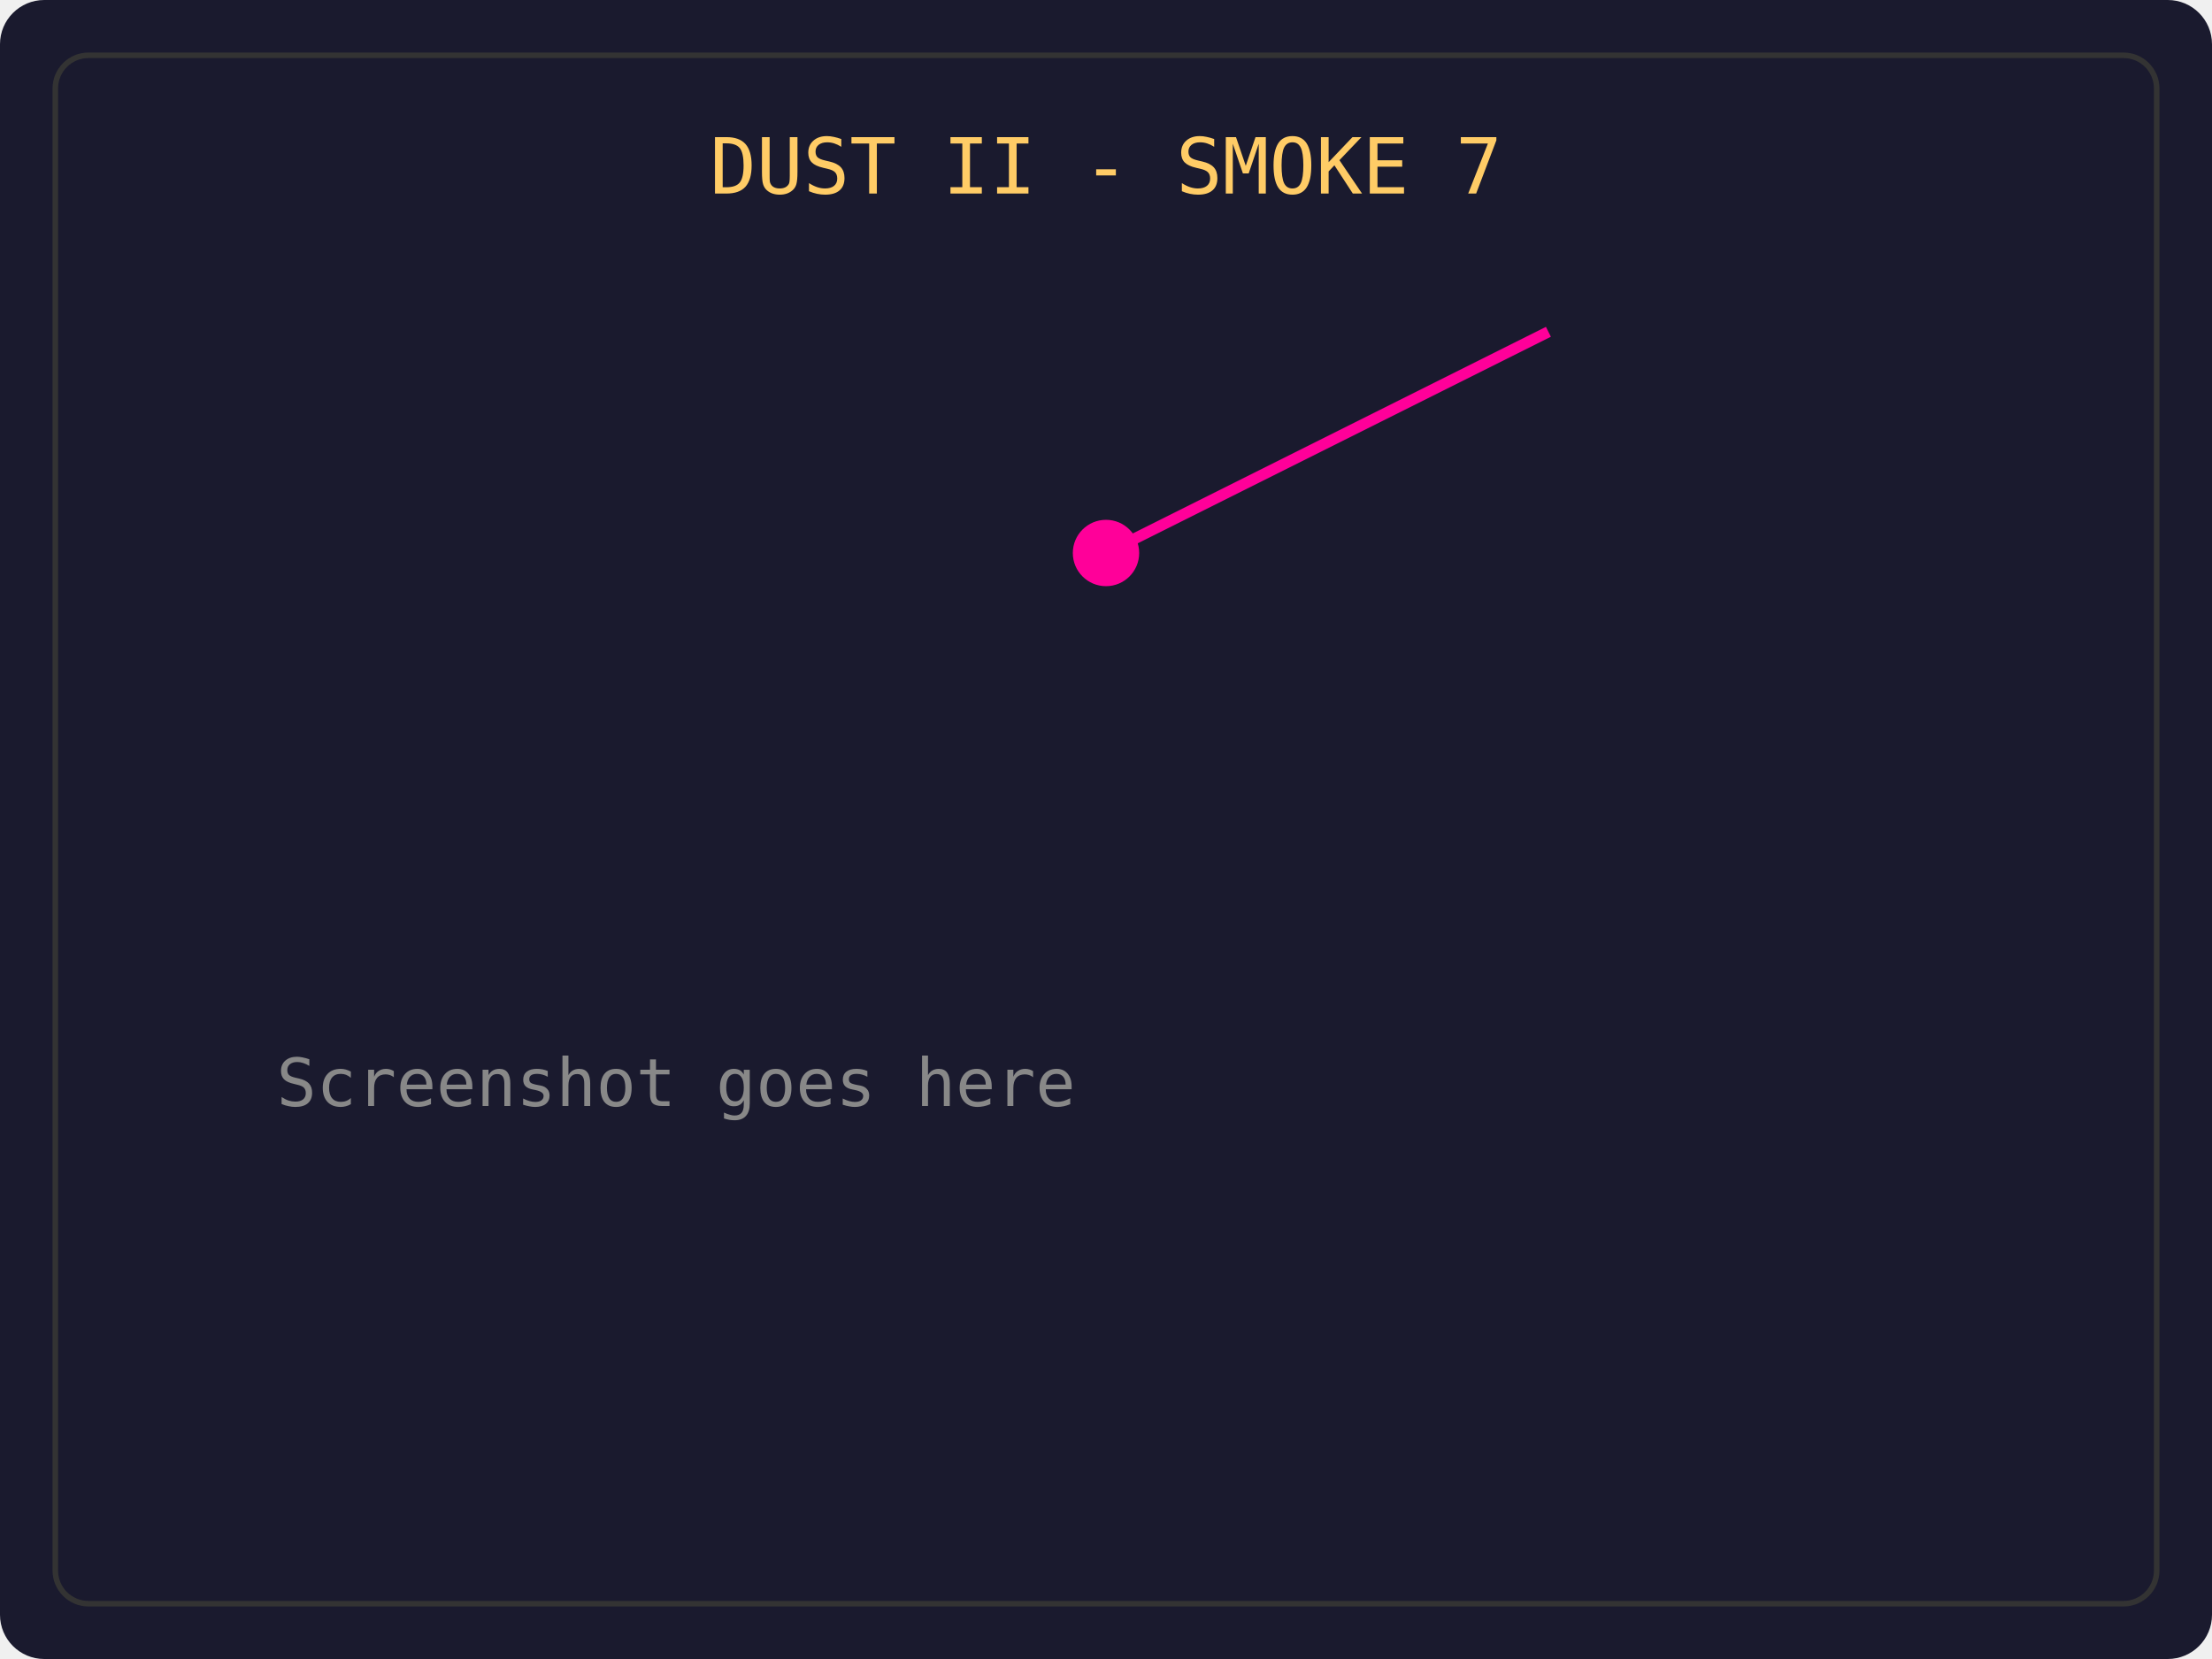
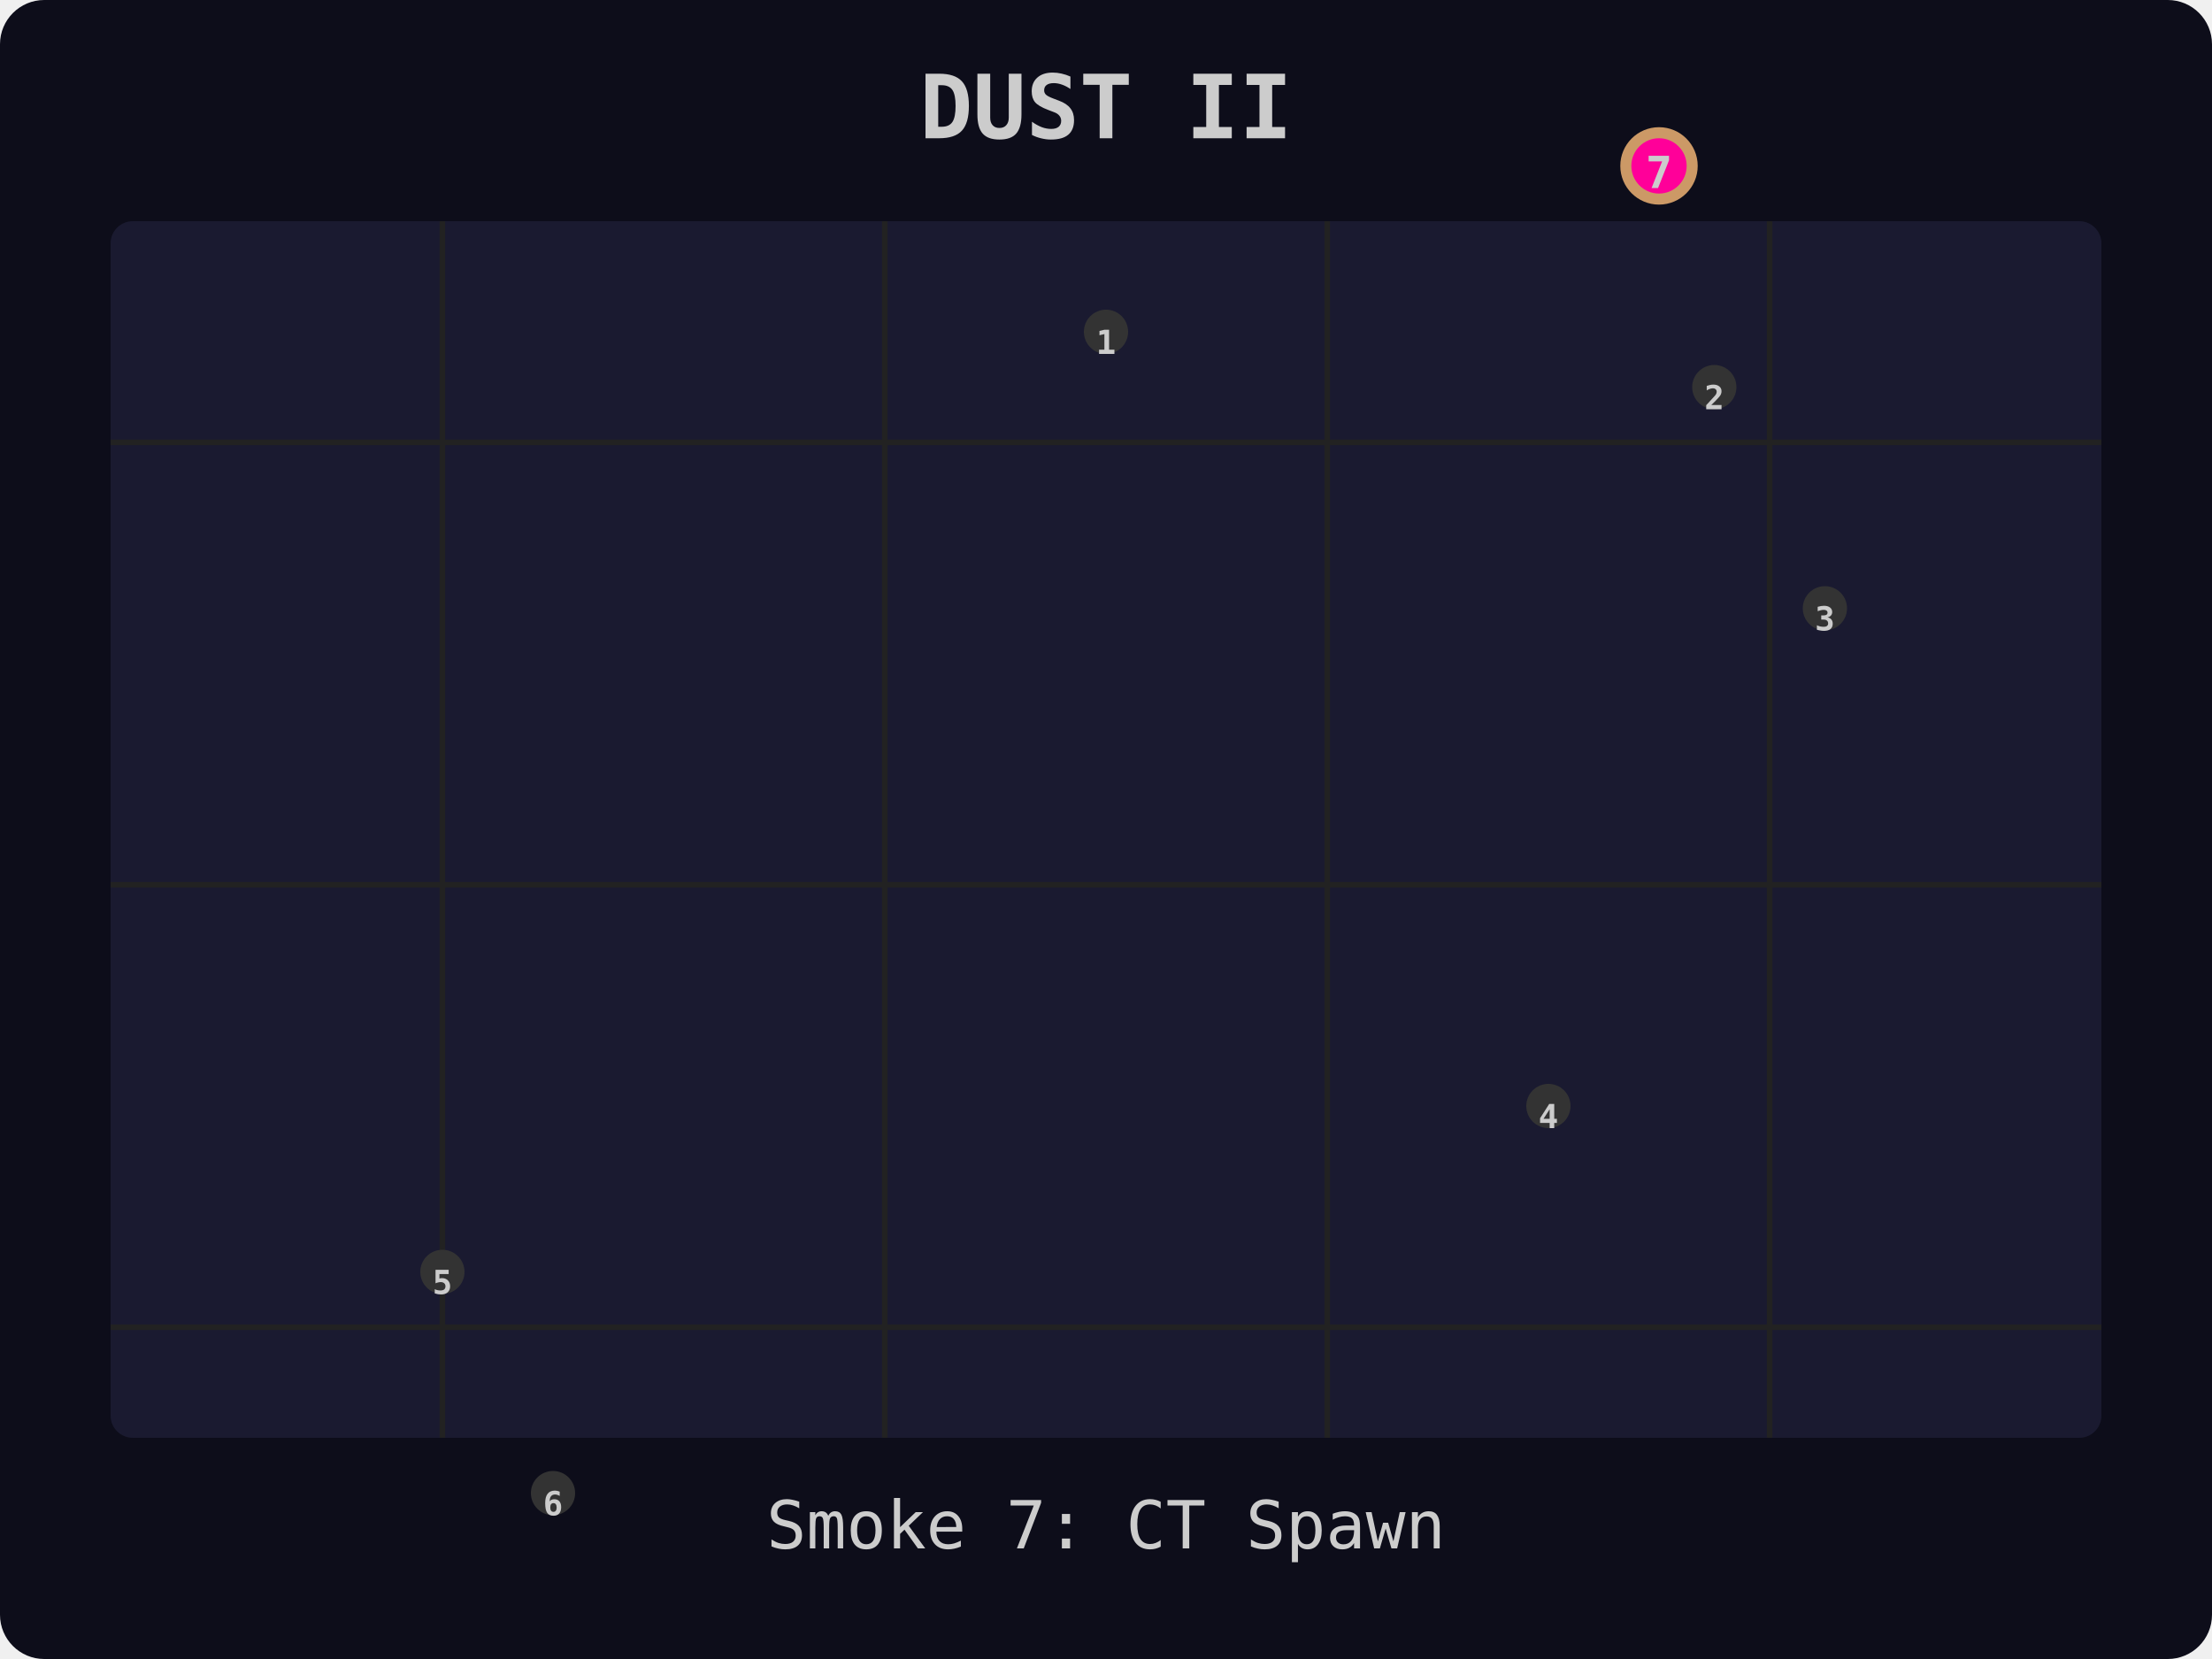
<svg xmlns="http://www.w3.org/2000/svg" viewBox="0 0 400 300" width="400" height="300">
  <defs>
-     <style>text{font-family:monospace}</style>
+     <style>text{font-family:monospace;fill:#ccc}</style>
  </defs>
-   <rect width="400" height="300" fill="#1a1a2e" rx="8" />
-   <rect x="10" y="10" width="380" height="280" fill="none" stroke="#333" rx="6" />
-   <text x="200" y="35" text-anchor="middle" fill="#FFCC66" font-size="14">DUST II - SMOKE 7</text>
-   <circle cx="200" cy="100" r="6" fill="#FF0099" />
-   <line x1="200" y1="100" x2="280" y2="60" stroke="#FF0099" stroke-width="2" />
-   <text x="50" y="200" fill="#888" font-size="12">Screenshot goes here</text>
+   <rect width="400" height="300" fill="#0d0d1a" rx="8" />
+   <rect x="20" y="40" width="360" height="220" fill="#1a1a30" rx="4" />
+   <line x1="80" y1="40" x2="80" y2="260" stroke="#222" stroke-width="1" />
+   <line x1="160" y1="40" x2="160" y2="260" stroke="#222" stroke-width="1" />
+   <line x1="240" y1="40" x2="240" y2="260" stroke="#222" stroke-width="1" />
+   <line x1="320" y1="40" x2="320" y2="260" stroke="#222" stroke-width="1" />
+   <line x1="20" y1="80" x2="380" y2="80" stroke="#222" stroke-width="1" />
+   <line x1="20" y1="160" x2="380" y2="160" stroke="#222" stroke-width="1" />
+   <line x1="20" y1="240" x2="380" y2="240" stroke="#222" stroke-width="1" />
+   <text x="200" y="25" text-anchor="middle" fill="#CC9966" font-size="16" font-weight="bold">DUST II</text>
+   <circle cx="200" cy="60" r="4" fill="#333" stroke="none" stroke-width="2" />
+   <text x="200" y="64" text-anchor="middle" fill="#666" font-size="6" font-weight="bold">1</text>
+   <circle cx="310" cy="70" r="4" fill="#333" stroke="none" stroke-width="2" />
+   <text x="310" y="74" text-anchor="middle" fill="#666" font-size="6" font-weight="bold">2</text>
+   <circle cx="330" cy="110" r="4" fill="#333" stroke="none" stroke-width="2" />
+   <text x="330" y="114" text-anchor="middle" fill="#666" font-size="6" font-weight="bold">3</text>
+   <circle cx="280" cy="200" r="4" fill="#333" stroke="none" stroke-width="2" />
+   <text x="280" y="204" text-anchor="middle" fill="#666" font-size="6" font-weight="bold">4</text>
+   <circle cx="80" cy="230" r="4" fill="#333" stroke="none" stroke-width="2" />
+   <text x="80" y="234" text-anchor="middle" fill="#666" font-size="6" font-weight="bold">5</text>
+   <circle cx="100" cy="270" r="4" fill="#333" stroke="none" stroke-width="2" />
+   <text x="100" y="274" text-anchor="middle" fill="#666" font-size="6" font-weight="bold">6</text>
+   <circle cx="300" cy="30" r="6" fill="#FF0099" stroke="#CC9966" stroke-width="2" />
+   <text x="300" y="34" text-anchor="middle" fill="#fff" font-size="8" font-weight="bold">7</text>
+   <text x="200" y="280" text-anchor="middle" fill="#FFCC66" font-size="12">Smoke 7: CT Spawn</text>
</svg>
